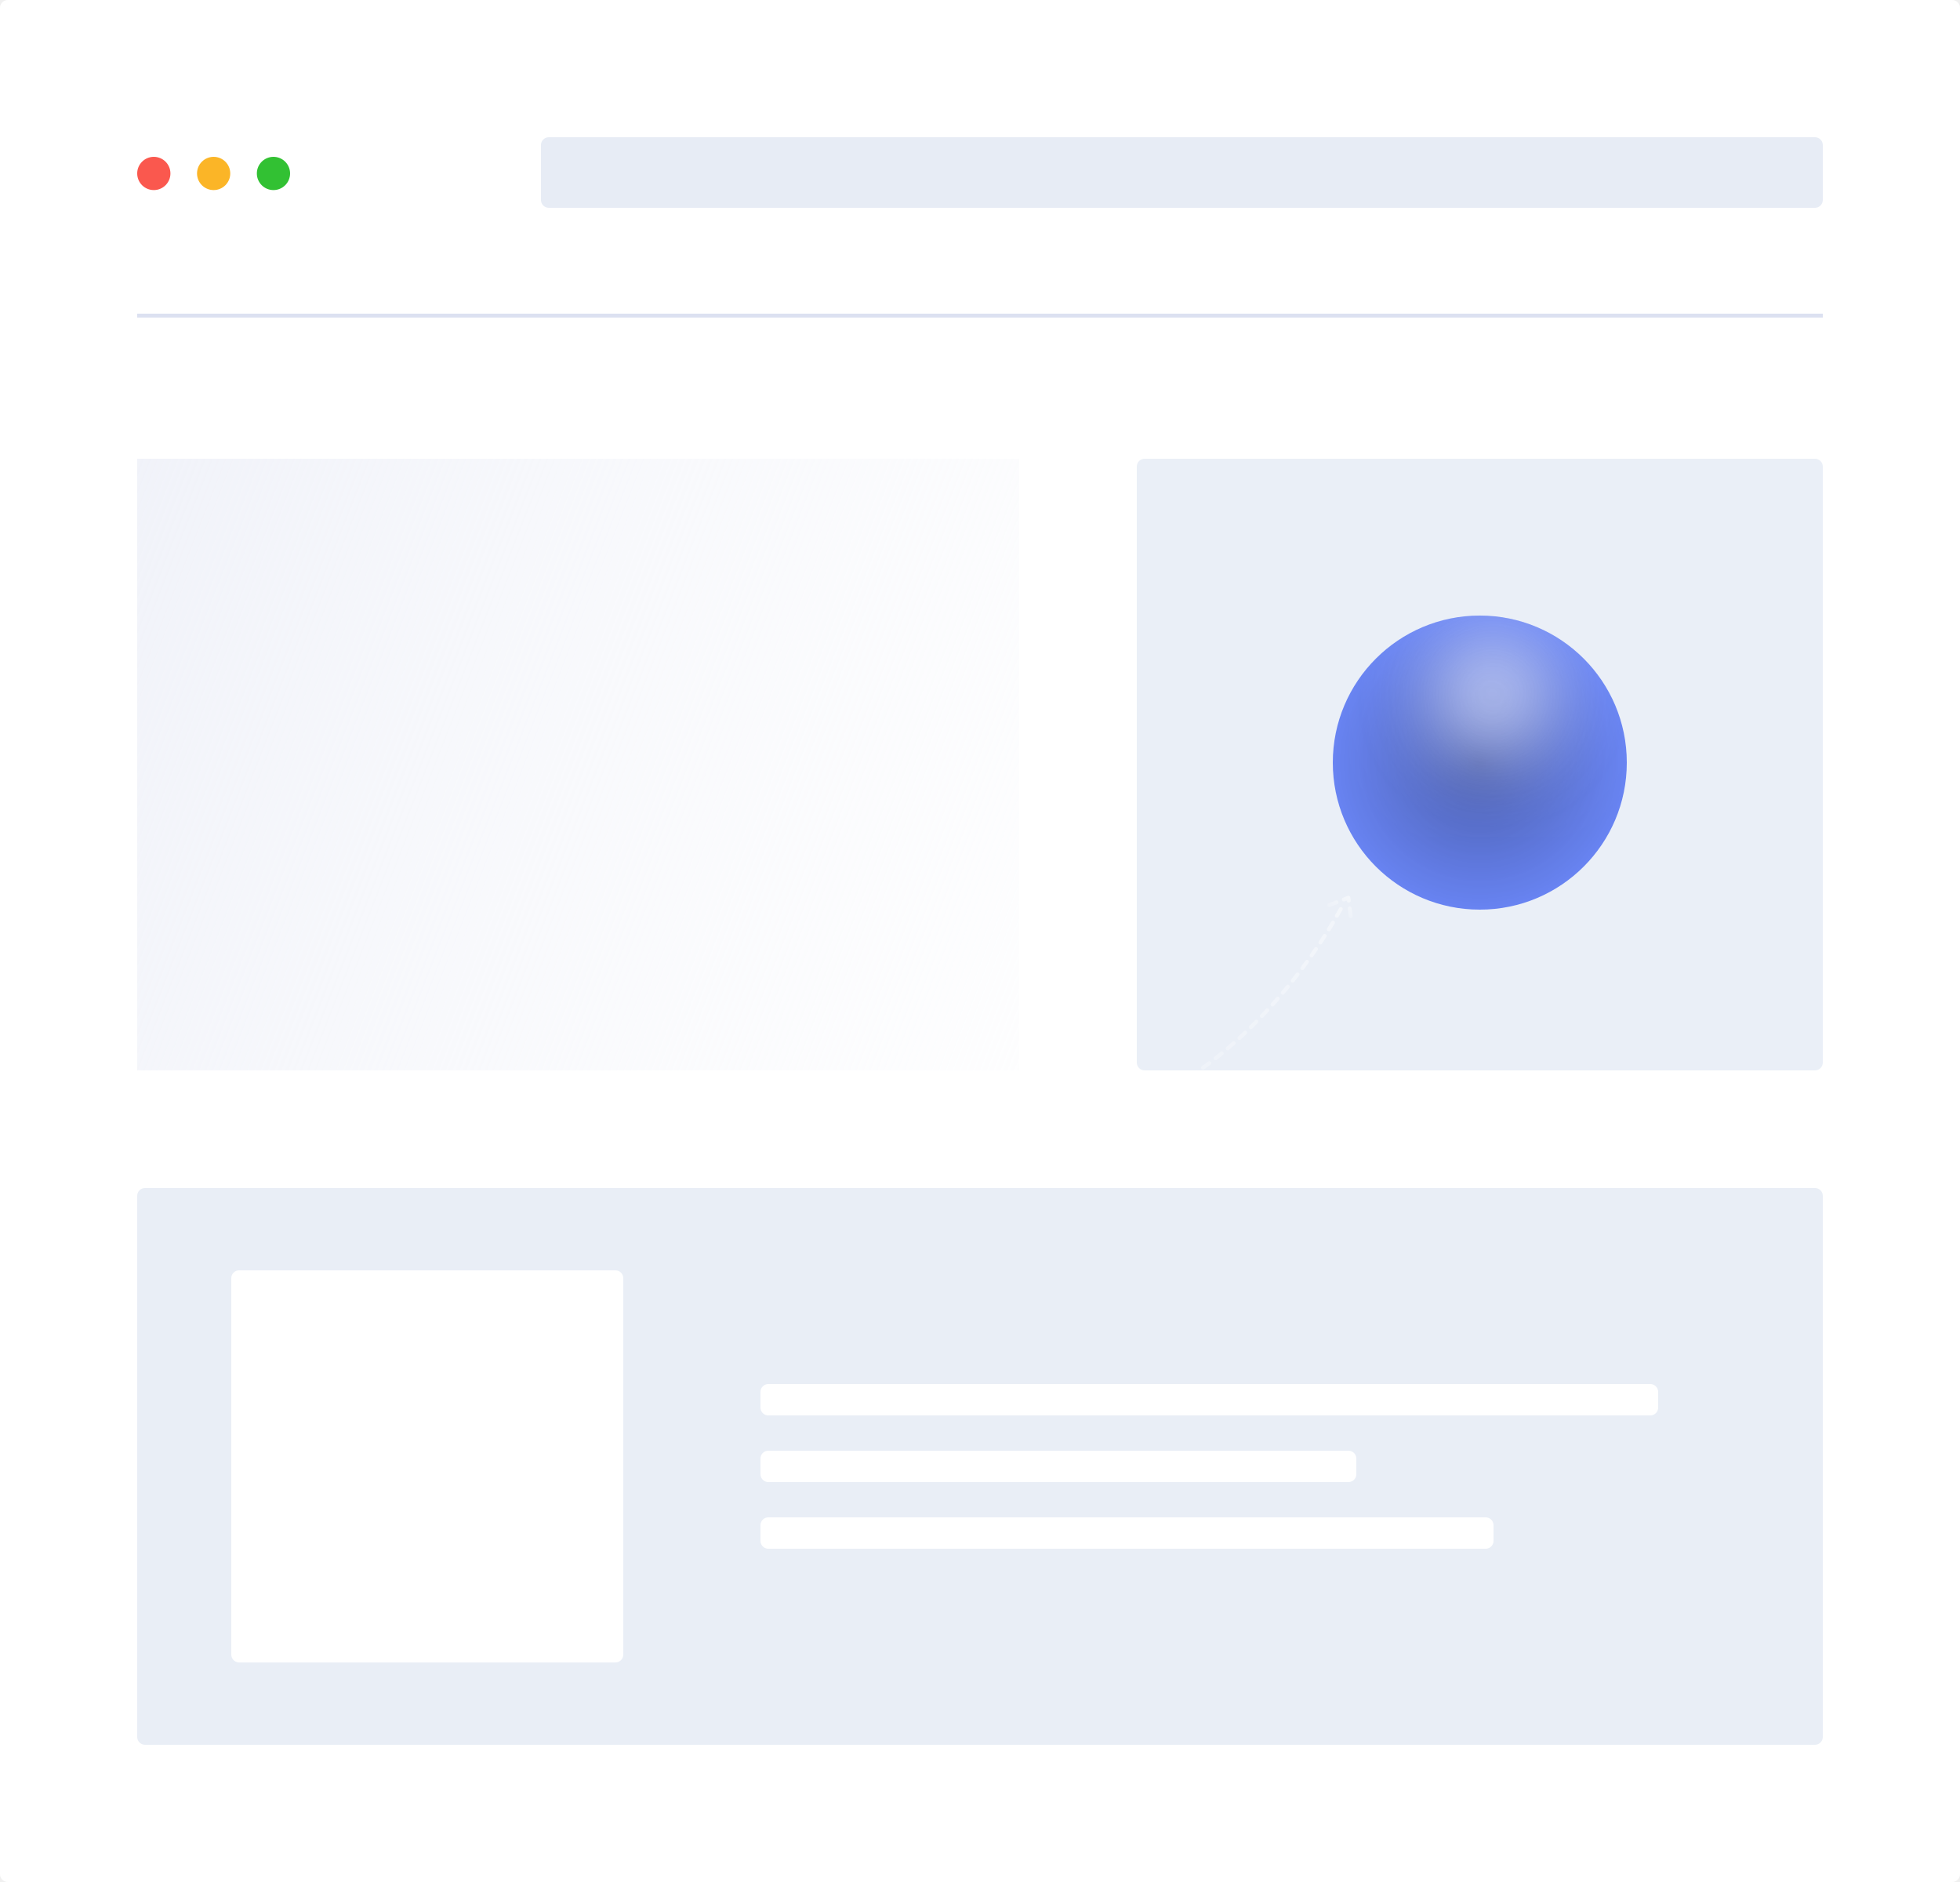
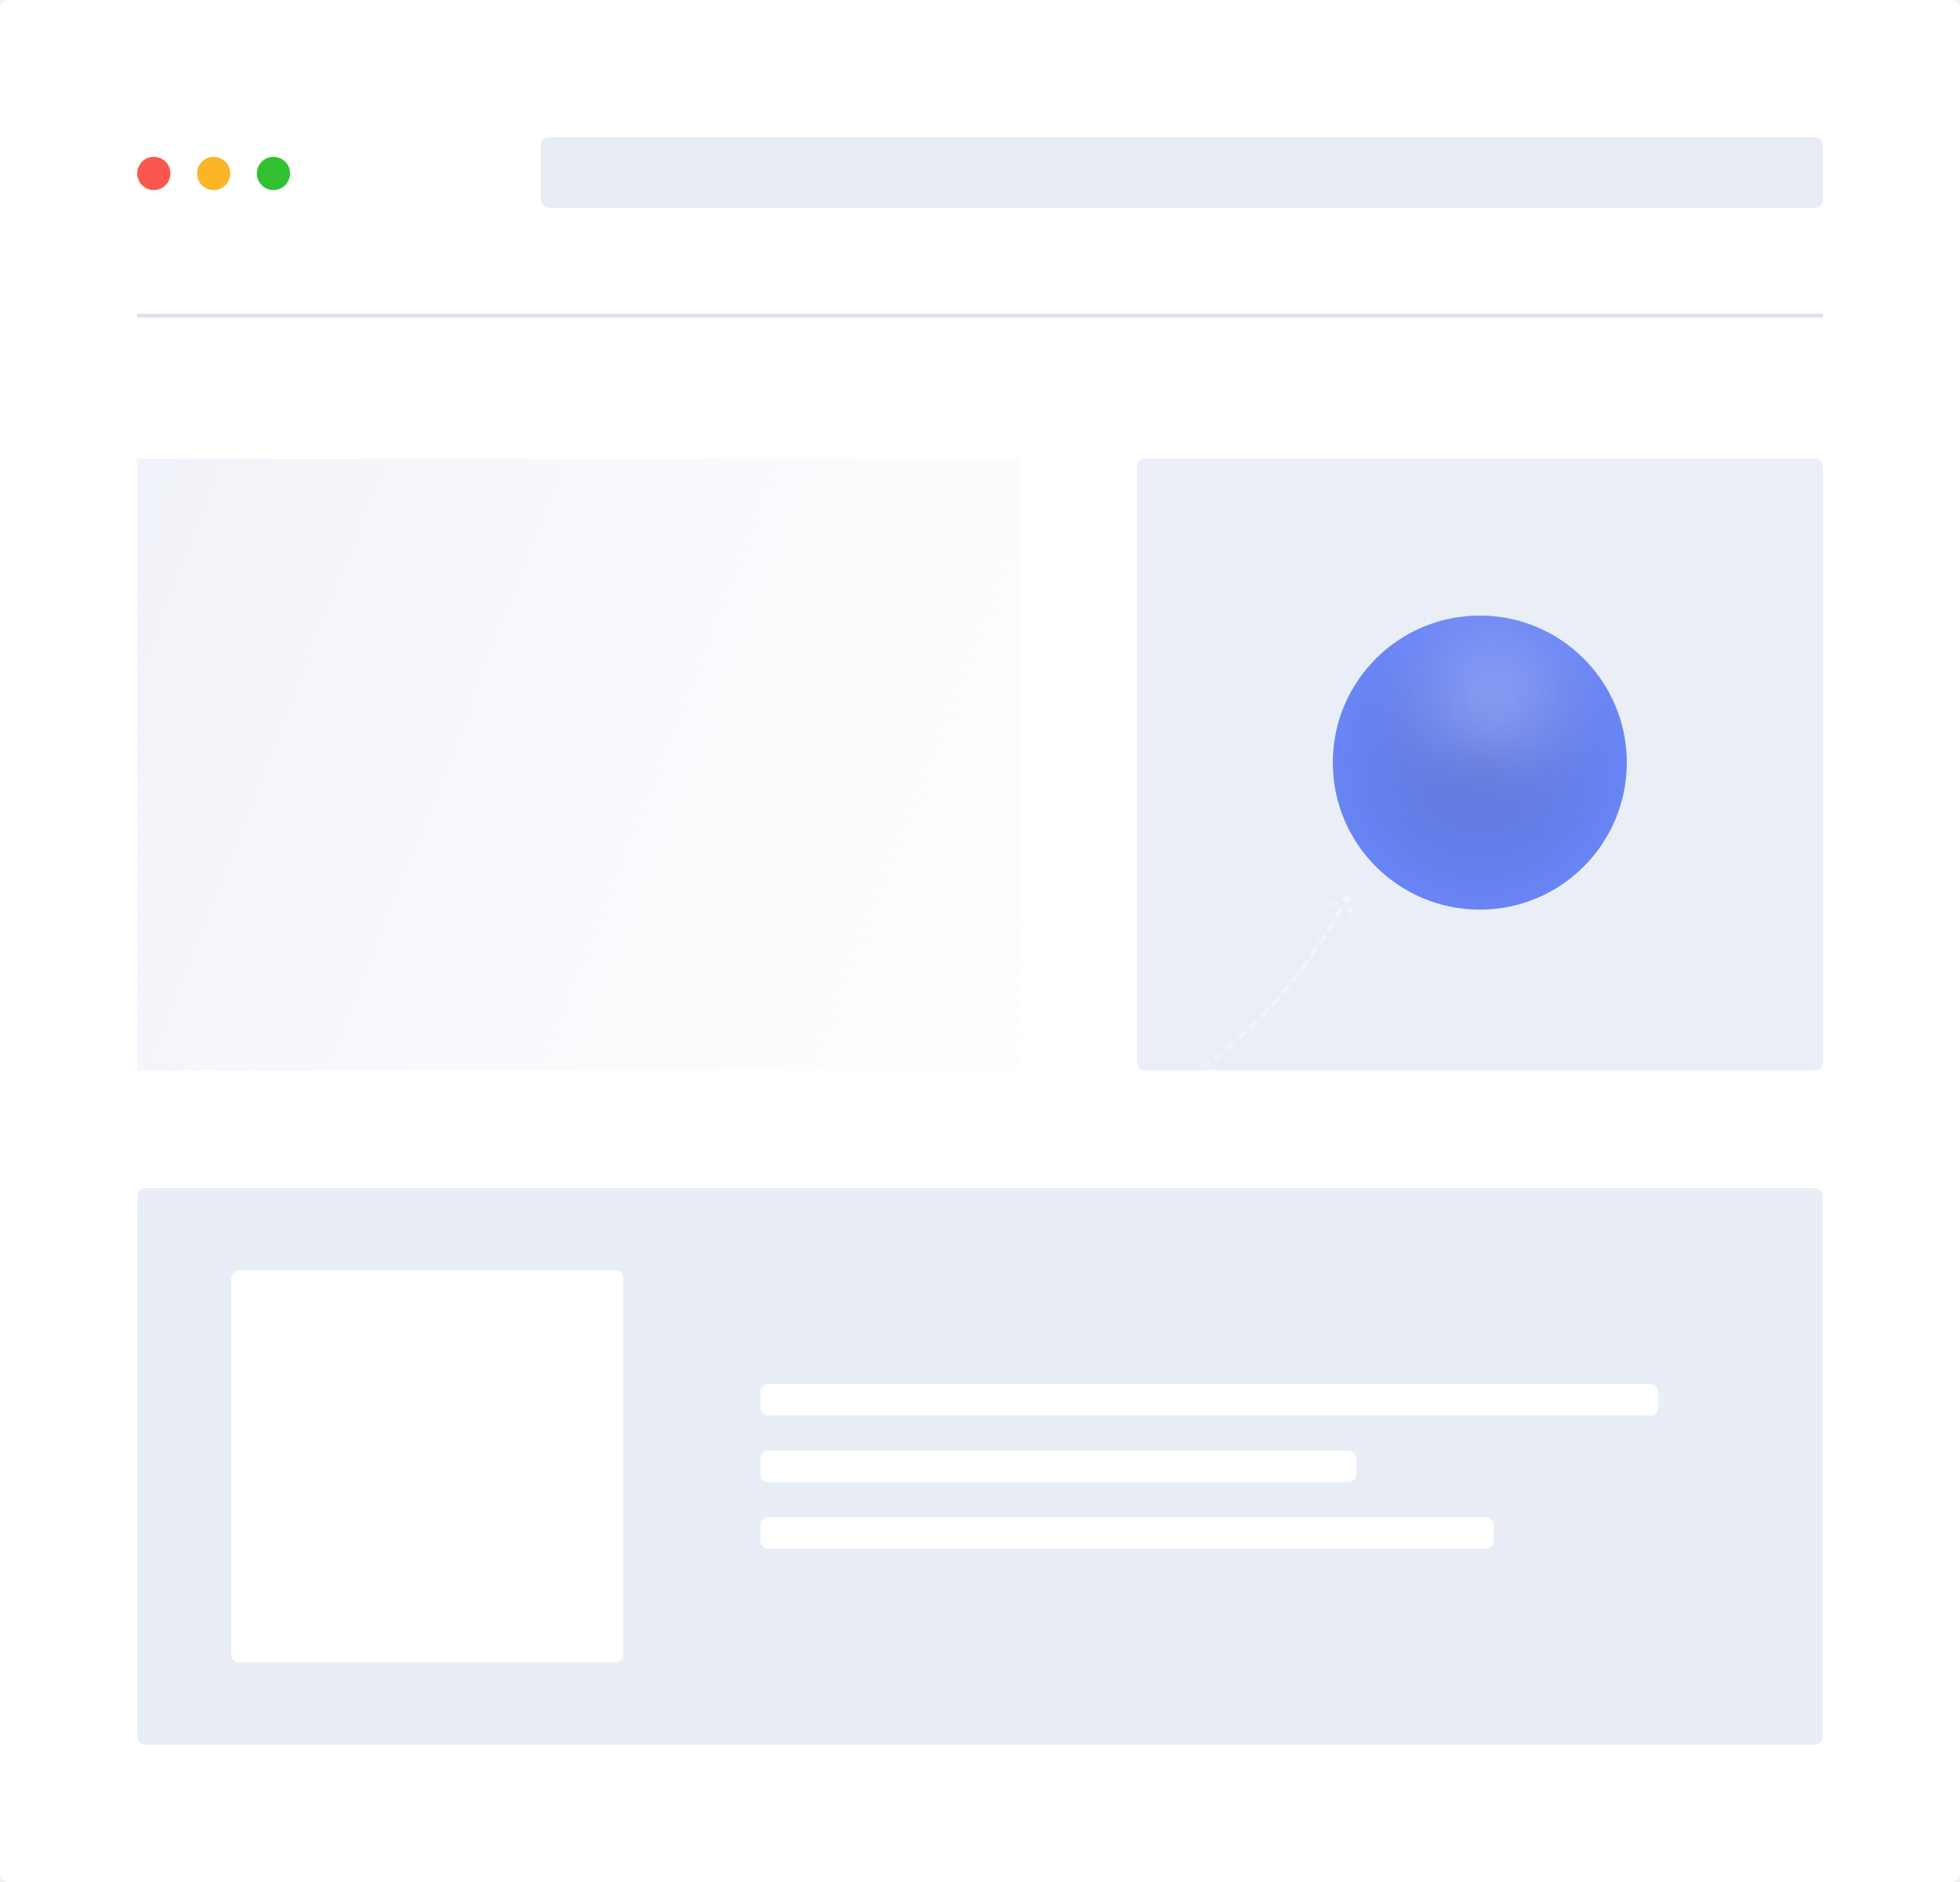
- <svg xmlns="http://www.w3.org/2000/svg" width="500" height="480" viewBox="0 0 500 480" fill="none">
-   <rect width="500" height="480" rx="2" fill="white" />
-   <rect x="35" y="117" width="225" height="156" fill="url(#paint0_linear_1028_964)" />
-   <line x1="35" y1="80.5" x2="465" y2="80.5" stroke="#DCE1F1" />
-   <rect x="290" y="117" width="175" height="156" rx="2" fill="#EAEFF7" />
-   <rect x="35" y="303" width="430" height="142" rx="2" fill="#E9EEF6" />
-   <rect x="194" y="353" width="229" height="8" rx="2" fill="white" />
-   <rect x="194" y="370" width="152" height="8" rx="2" fill="white" />
-   <rect x="194" y="387" width="187" height="8" rx="2" fill="white" />
-   <rect x="59" y="324" width="100" height="100" rx="2" fill="white" />
-   <rect x="138" y="35" width="327" height="18" rx="2" fill="#E7ECF5" />
-   <circle cx="39.239" cy="44.239" r="4.239" fill="#FA584E" />
-   <circle cx="54.5" cy="44.239" r="4.239" fill="#FBB527" />
-   <circle cx="69.761" cy="44.239" r="4.239" fill="#32C133" />
-   <circle opacity="0.8" cx="377.5" cy="194.5" r="37.5" fill="#4A6CF7" />
-   <mask id="mask0_1028_964" style="mask-type:alpha" maskUnits="userSpaceOnUse" x="340" y="157" width="75" height="75">
-     <circle opacity="0.8" cx="377.5" cy="194.5" r="37.5" fill="#4A6CF7" />
+ <svg xmlns="http://www.w3.org/2000/svg" xmlns:xlink="http://www.w3.org/1999/xlink" fill="none" height="480" viewBox="0 0 500 480" width="500">
+   <filter id="a" color-interpolation-filters="sRGB" filterUnits="userSpaceOnUse" height="72.883" width="72.882" x="344.368" y="140.412">
+     <feFlood flood-opacity="0" result="BackgroundImageFix" />
+     <feBlend in="SourceGraphic" in2="BackgroundImageFix" mode="normal" result="shape" />
+     <feGaussianBlur result="effect1_foregroundBlur_1028_964" stdDeviation="10.5" />
+   </filter>
+   <linearGradient id="b" gradientUnits="userSpaceOnUse" x1="434.5" x2="48.223" y1="210" y2="58.807">
+     <stop offset="0" stop-color="#fff" stop-opacity="0" />
+     <stop offset="1" stop-color="#f0f2f9" />
+   </linearGradient>
+   <radialGradient id="c" cx="0" cy="0" gradientTransform="matrix(0 40.2574 -40.2574 0 377.5 194.5)" gradientUnits="userSpaceOnUse" r="1">
+     <stop offset="0" stop-opacity=".47" />
+     <stop offset="1" stop-opacity="0" />
+   </radialGradient>
+   <linearGradient id="d">
+     <stop offset="0" stop-color="#fff" stop-opacity=".48" />
+     <stop offset="1" stop-color="#fff" stop-opacity="0" />
+   </linearGradient>
+   <linearGradient id="e" gradientUnits="userSpaceOnUse" x1="358.554" x2="242.956" xlink:href="#d" y1="226.723" y2="282.349" />
+   <linearGradient id="f" gradientUnits="userSpaceOnUse" x1="343.992" x2="340.23" xlink:href="#d" y1="228.548" y2="234.571" />
+   <mask id="g" height="75" maskUnits="userSpaceOnUse" width="75" x="340" y="157">
+     <circle cx="377.5" cy="194.5" fill="#4a6cf7" opacity=".8" r="37.5" />
  </mask>
-   <g mask="url(#mask0_1028_964)">
-     <circle opacity="0.8" cx="377.5" cy="194.5" r="37.5" fill="url(#paint1_radial_1028_964)" />
-     <g opacity="0.8" filter="url(#filter0_f_1028_964)">
-       <circle cx="380.809" cy="176.853" r="15.441" fill="white" />
+   <rect fill="#fff" height="480" rx="2" width="500" />
+   <path d="m35 117h225v156h-225z" fill="url(#b)" />
+   <path d="m35 80.5h430" stroke="#dce1f1" />
+   <rect fill="#eaeff7" height="156" rx="2" width="175" x="290" y="117" />
+   <rect fill="#e9eef6" height="142" rx="2" width="430" x="35" y="303" />
+   <g fill="#fff">
+     <rect height="8" rx="2" width="229" x="194" y="353" />
+     <rect height="8" rx="2" width="152" x="194" y="370" />
+     <rect height="8" rx="2" width="187" x="194" y="387" />
+     <rect height="100" rx="2" width="100" x="59" y="324" />
+   </g>
+   <rect fill="#e7ecf5" height="18" rx="2" width="327" x="138" y="35" />
+   <circle cx="39.239" cy="44.239" fill="#fa584e" r="4.239" />
+   <circle cx="54.5" cy="44.239" fill="#fbb527" r="4.239" />
+   <circle cx="69.761" cy="44.239" fill="#32c133" r="4.239" />
+   <circle cx="377.5" cy="194.5" fill="#4a6cf7" opacity=".8" r="37.5" />
+   <g mask="url(#g)">
+     <circle cx="377.5" cy="194.5" fill="url(#c)" opacity=".8" r="37.5" />
+     <g filter="url(#a)" opacity=".8">
+       <circle cx="380.809" cy="176.853" fill="#fff" r="15.441" />
    </g>
  </g>
-   <path d="M342.034 231.847C324.964 262.749 277.939 313.186 226.394 267.718" stroke="url(#paint2_linear_1028_964)" stroke-linecap="round" stroke-linejoin="round" stroke-dasharray="2 2" />
-   <path d="M339.077 230.867L343.973 228.971L344.562 233.656" stroke="url(#paint3_linear_1028_964)" stroke-linecap="round" stroke-linejoin="round" stroke-dasharray="2 2" />
-   <defs>
-     <filter id="filter0_f_1028_964" x="344.368" y="140.412" width="72.882" height="72.883" filterUnits="userSpaceOnUse" color-interpolation-filters="sRGB">
-       <feFlood flood-opacity="0" result="BackgroundImageFix" />
-       <feBlend mode="normal" in="SourceGraphic" in2="BackgroundImageFix" result="shape" />
-       <feGaussianBlur stdDeviation="10.5" result="effect1_foregroundBlur_1028_964" />
-     </filter>
-     <linearGradient id="paint0_linear_1028_964" x1="434.5" y1="210" x2="48.223" y2="58.807" gradientUnits="userSpaceOnUse">
-       <stop stop-color="white" stop-opacity="0" />
-       <stop offset="1" stop-color="#F0F2F9" />
-     </linearGradient>
-     <radialGradient id="paint1_radial_1028_964" cx="0" cy="0" r="1" gradientUnits="userSpaceOnUse" gradientTransform="translate(377.5 194.5) rotate(90) scale(40.2574)">
-       <stop stop-opacity="0.47" />
-       <stop offset="1" stop-opacity="0" />
-     </radialGradient>
-     <linearGradient id="paint2_linear_1028_964" x1="358.554" y1="226.723" x2="242.956" y2="282.349" gradientUnits="userSpaceOnUse">
-       <stop stop-color="white" stop-opacity="0.48" />
-       <stop offset="1" stop-color="white" stop-opacity="0" />
-     </linearGradient>
-     <linearGradient id="paint3_linear_1028_964" x1="343.992" y1="228.548" x2="340.23" y2="234.571" gradientUnits="userSpaceOnUse">
-       <stop stop-color="white" stop-opacity="0.48" />
-       <stop offset="1" stop-color="white" stop-opacity="0" />
-     </linearGradient>
-   </defs>
+   <path d="m342.034 231.847c-17.07 30.902-64.095 81.339-115.64 35.871" stroke="url(#e)" stroke-dasharray="2 2" stroke-linecap="round" stroke-linejoin="round" />
+   <path d="m339.077 230.867 4.896-1.896.589 4.685" stroke="url(#f)" stroke-dasharray="2 2" stroke-linecap="round" stroke-linejoin="round" />
</svg>
